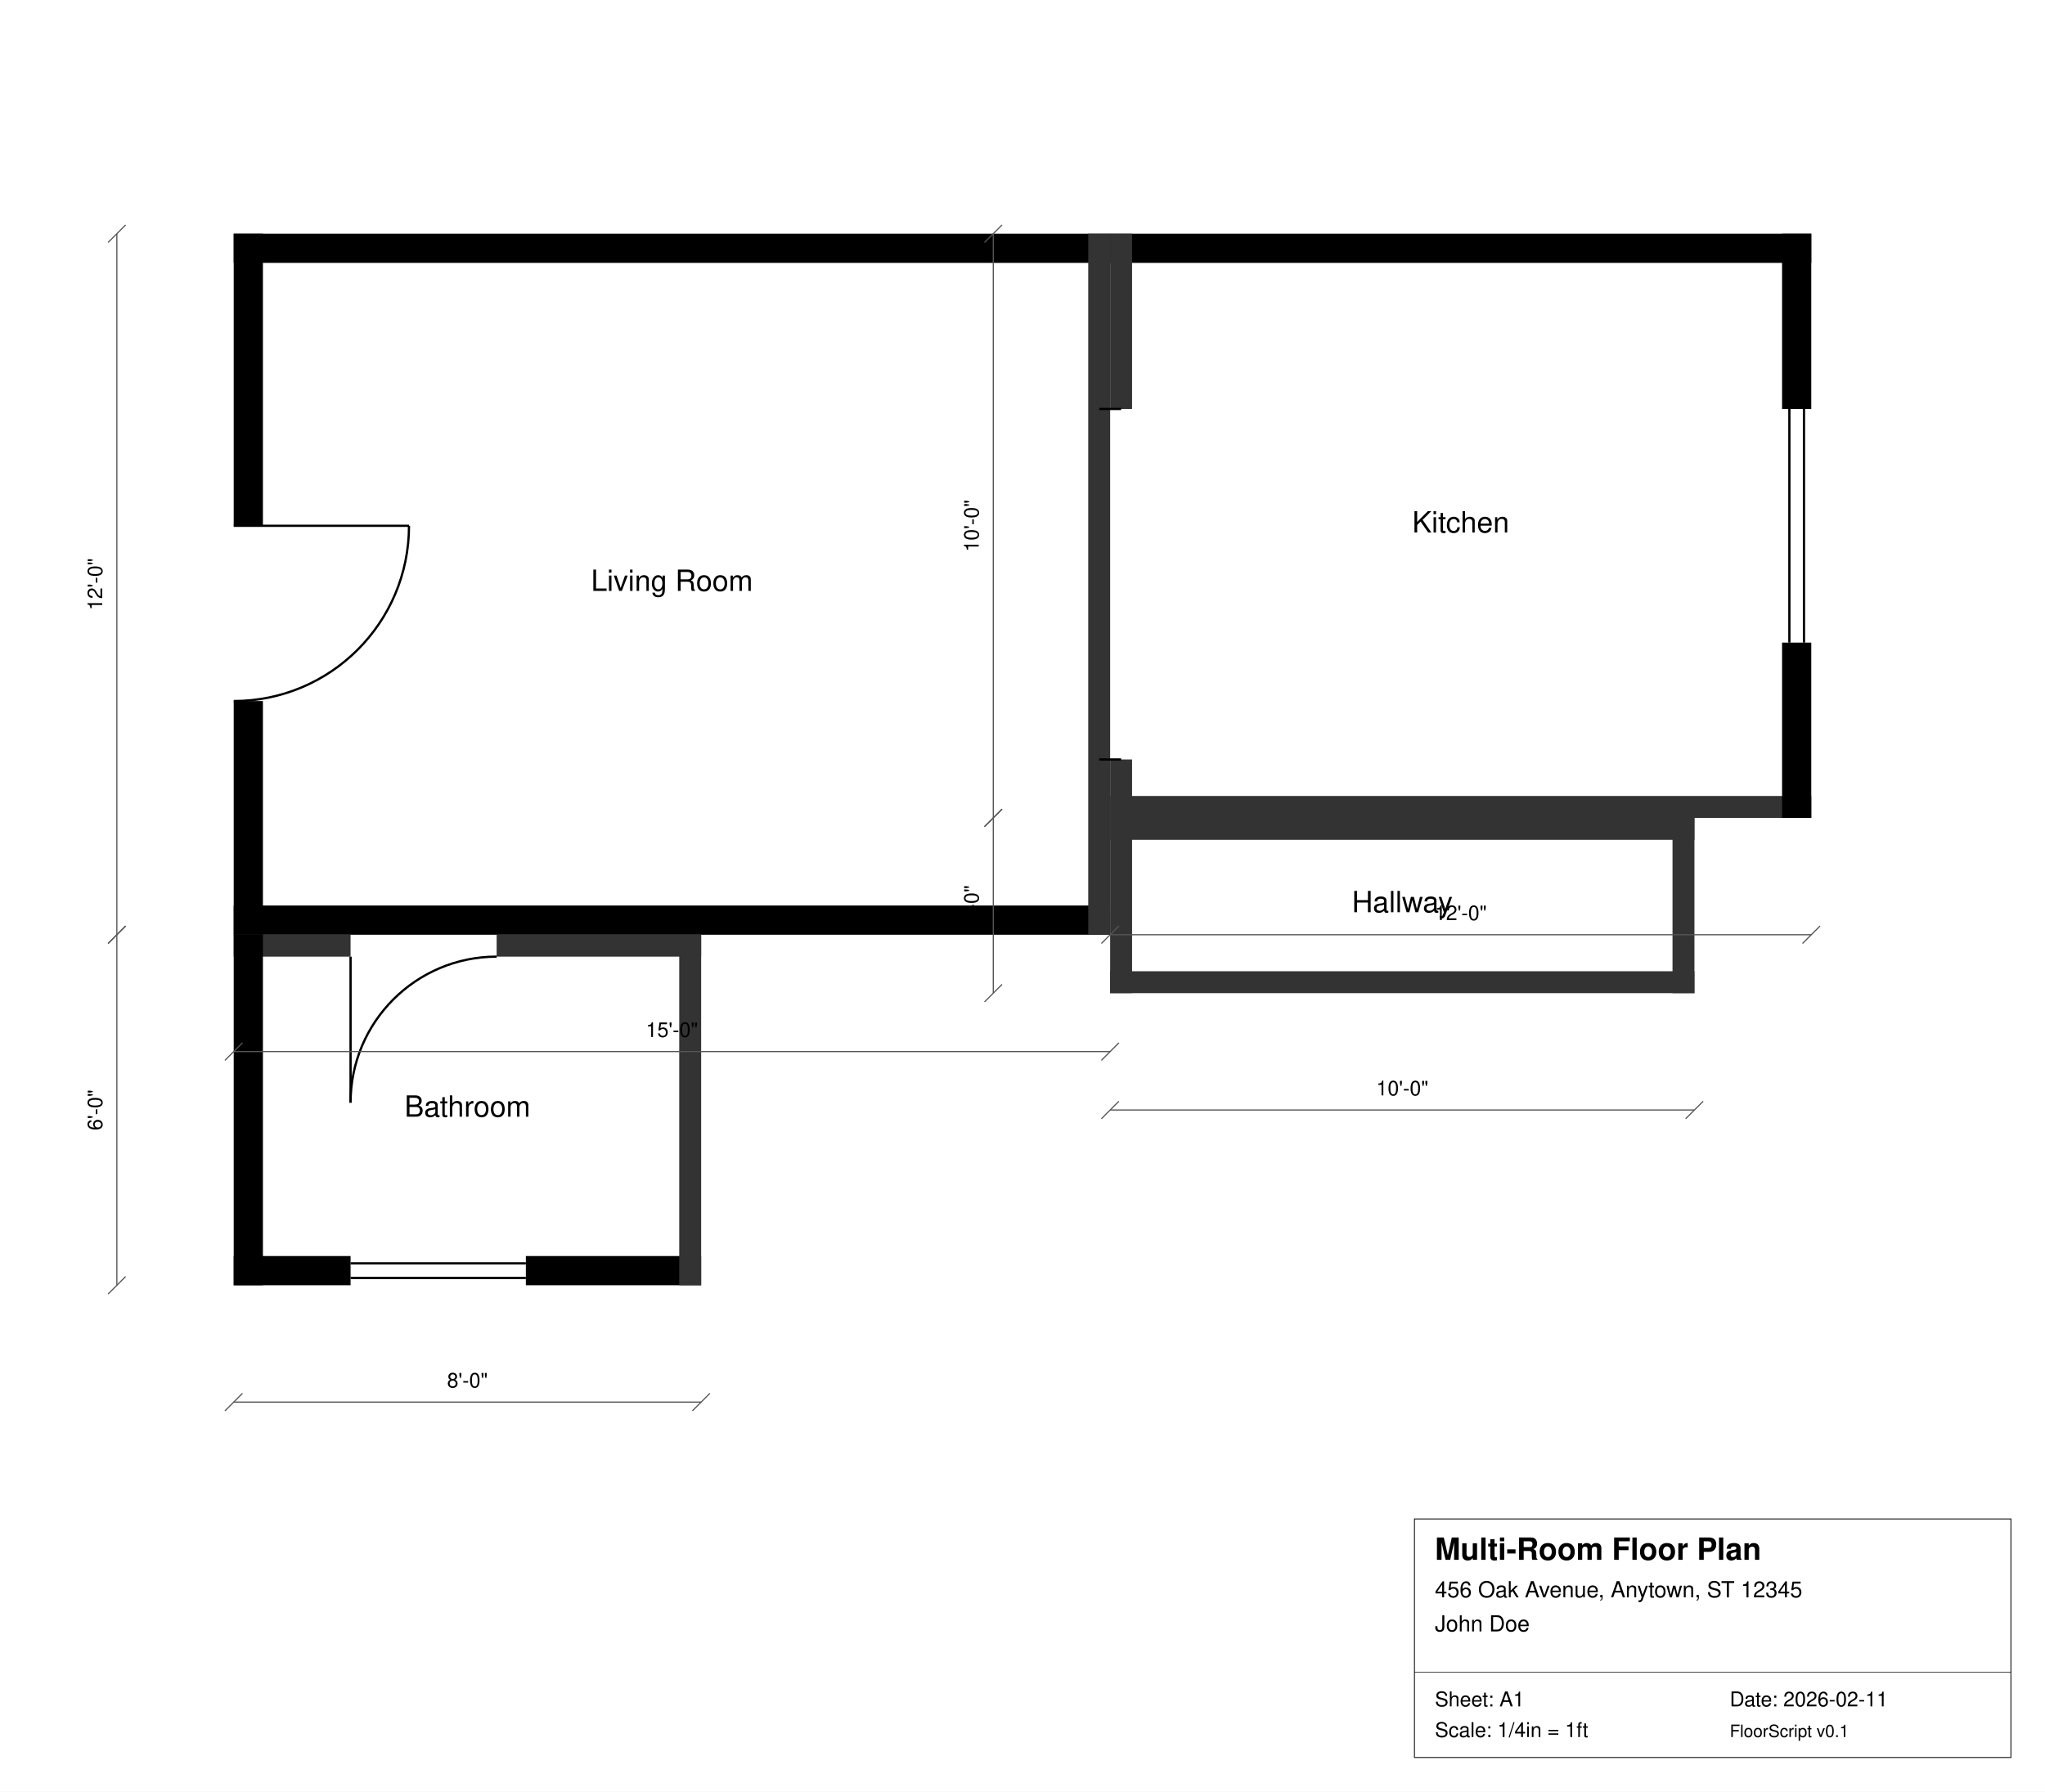
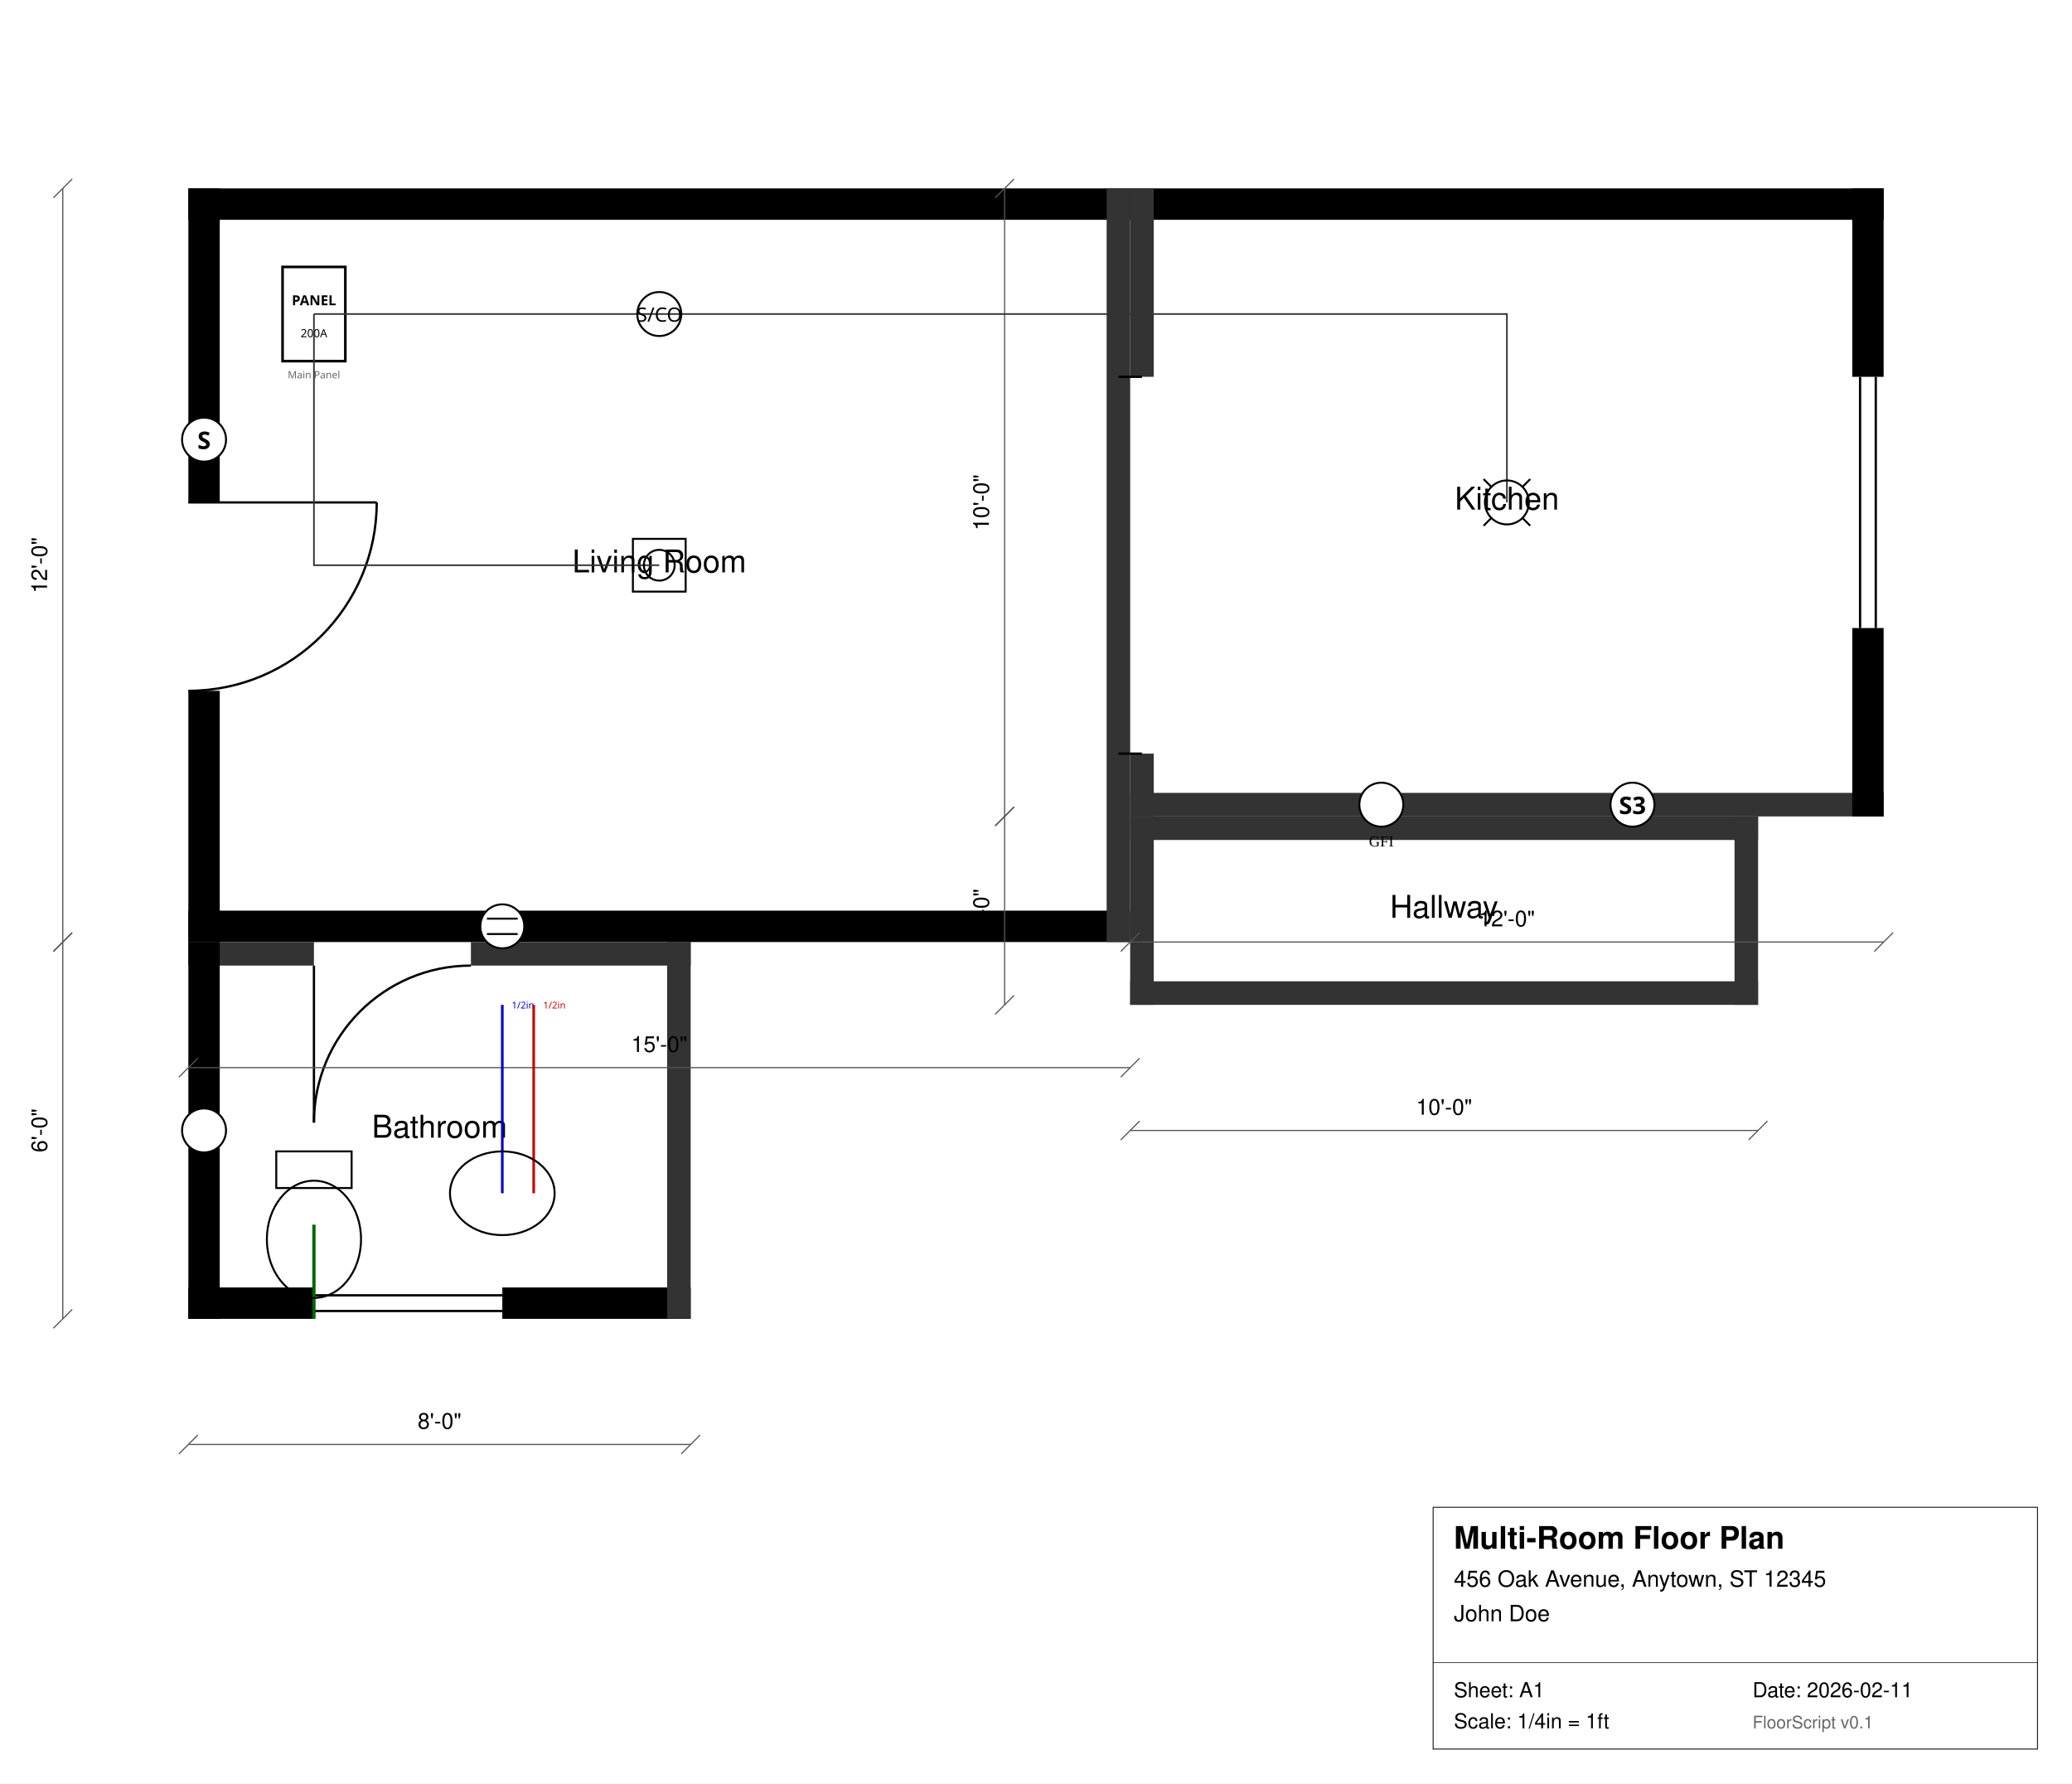
- <svg xmlns="http://www.w3.org/2000/svg" viewBox="0 0 1200 1051.43" width="1200" height="1051.43">
-   <style>
-   .wall-exterior { fill: #000; stroke: none; }
-   .wall-interior { fill: #333; stroke: none; }
-   .wall-load-bearing { fill: #333; stroke: none; }
-   .opening line, .opening path { stroke: #000; stroke-width: 0.35mm; fill: none; }
-   .dimension line { stroke: #555; stroke-width: 0.18mm; }
-   .label { font-family: 'Helvetica', 'Arial', sans-serif; fill: #000; }
-   .title-block .label { font-family: 'Helvetica', 'Arial', sans-serif; fill: #000; }
- </style>
-   <rect x="0" y="0" width="1200" height="1051.43" fill="white" />
+ <svg xmlns="http://www.w3.org/2000/svg" viewBox="0 0 1200 1032.73" width="1200" height="1032.73">
+   <rect x="0" y="0" width="1200" height="1032.73" fill="white" />
  <g class="layer-structural">
    <g class="room" id="room-living">
      <g class="walls">
-         <rect x="137.14" y="137.14" width="514.29" height="17.14" class="wall-exterior" />
-         <rect x="137.14" y="531.43" width="514.29" height="17.14" class="wall-exterior" />
-         <rect x="638.57" y="137.14" width="12.86" height="411.43" class="wall-interior" />
-         <g class="wall-exterior">
-           <rect x="137.14" y="411.43" width="17.14" height="137.14" />
-           <rect x="137.14" y="137.14" width="17.14" height="171.43" />
-         </g>
-       </g>
-     </g>
-     <g class="opening door">
-       <line x1="137.14" y1="308.57" x2="240" y2="308.57" />
-       <path d="M 240,308.57 A 102.86,102.86 0 0,1 137.14,411.43" fill="none" />
+         <rect x="109.09" y="109.09" width="545.45" height="18.18" stroke="none" fill="#000" />
+         <rect x="109.09" y="527.27" width="545.45" height="18.18" stroke="none" fill="#000" />
+         <rect x="640.91" y="109.09" width="13.64" height="436.36" stroke="none" fill="#333" />
+         <g fill="#000" stroke="none">
+           <rect x="109.09" y="400" width="18.18" height="145.45" />
+           <rect x="109.09" y="109.09" width="18.18" height="181.82" />
+         </g>
+       </g>
+     </g>
+     <g class="opening door" stroke="#000" stroke-width="0.35mm" fill="none">
+       <line x1="109.09" y1="290.91" x2="218.18" y2="290.91" />
+       <path d="M 218.18,290.91 A 109.09,109.09 0 0,1 109.09,400" />
    </g>
    <g class="room" id="room-kitchen">
      <g class="walls">
-         <rect x="651.43" y="137.14" width="411.43" height="17.14" class="wall-exterior" />
-         <rect x="651.43" y="467.14" width="411.43" height="12.86" class="wall-interior" />
-         <g class="wall-exterior">
-           <rect x="1045.71" y="377.14" width="17.14" height="102.86" />
-           <rect x="1045.71" y="137.14" width="17.14" height="102.86" />
-         </g>
-         <g class="wall-interior">
-           <rect x="651.43" y="445.71" width="12.86" height="34.29" />
-           <rect x="651.43" y="137.14" width="12.86" height="102.86" />
-         </g>
-       </g>
-     </g>
-     <g class="opening window">
-       <line x1="1050" y1="377.14" x2="1050" y2="240" />
-       <line x1="1058.57" y1="377.14" x2="1058.57" y2="240" />
-     </g>
-     <g class="opening cased-opening">
-       <line x1="645" y1="445.71" x2="657.86" y2="445.71" />
-       <line x1="645" y1="240" x2="657.86" y2="240" />
+         <rect x="654.55" y="109.09" width="436.36" height="18.18" stroke="none" fill="#000" />
+         <rect x="654.55" y="459.09" width="436.36" height="13.64" stroke="none" fill="#333" />
+         <g fill="#000" stroke="none">
+           <rect x="1072.73" y="363.64" width="18.18" height="109.09" />
+           <rect x="1072.73" y="109.09" width="18.18" height="109.09" />
+         </g>
+         <g fill="#333" stroke="none">
+           <rect x="654.55" y="436.36" width="13.64" height="36.36" />
+           <rect x="654.55" y="109.09" width="13.64" height="109.09" />
+         </g>
+       </g>
+     </g>
+     <g class="opening window" stroke="#000" stroke-width="0.35mm" fill="none">
+       <line x1="1077.27" y1="363.64" x2="1077.27" y2="218.18" />
+       <line x1="1086.36" y1="363.64" x2="1086.36" y2="218.18" />
+     </g>
+     <g class="opening cased-opening" stroke="#000" stroke-width="0.35mm" fill="none">
+       <line x1="647.73" y1="436.36" x2="661.36" y2="436.36" />
+       <line x1="647.73" y1="218.18" x2="661.36" y2="218.18" />
    </g>
    <g class="room" id="room-hallway">
      <g class="walls">
-         <rect x="651.43" y="480" width="342.86" height="12.86" class="wall-interior" />
-         <rect x="651.43" y="570" width="342.86" height="12.86" class="wall-interior" />
-         <rect x="981.43" y="480" width="12.86" height="102.86" class="wall-interior" />
-         <rect x="651.43" y="480" width="12.86" height="102.86" class="wall-interior" />
+         <rect x="654.55" y="472.73" width="363.64" height="13.64" stroke="none" fill="#333" />
+         <rect x="654.55" y="568.18" width="363.64" height="13.64" stroke="none" fill="#333" />
+         <rect x="1004.55" y="472.73" width="13.64" height="109.09" stroke="none" fill="#333" />
+         <rect x="654.55" y="472.73" width="13.64" height="109.09" stroke="none" fill="#333" />
      </g>
    </g>
    <g class="room" id="room-bathroom">
      <g class="walls">
-         <g class="wall-interior">
-           <rect x="137.14" y="548.57" width="68.57" height="12.86" />
-           <rect x="291.43" y="548.57" width="120" height="12.86" />
-         </g>
-         <g class="wall-exterior">
-           <rect x="137.14" y="737.14" width="68.57" height="17.14" />
-           <rect x="308.57" y="737.14" width="102.86" height="17.14" />
-         </g>
-         <rect x="398.57" y="548.57" width="12.86" height="205.71" class="wall-interior" />
-         <rect x="137.14" y="548.57" width="17.14" height="205.71" class="wall-exterior" />
-       </g>
-     </g>
-     <g class="opening door">
-       <line x1="205.71" y1="561.43" x2="205.71" y2="647.14" />
-       <path d="M 205.71,647.14 A 85.71,85.71 0 0,1 291.43,561.43" fill="none" />
-     </g>
-     <g class="opening window">
-       <line x1="205.71" y1="741.43" x2="308.57" y2="741.43" />
-       <line x1="205.71" y1="750" x2="308.57" y2="750" />
+         <g fill="#333" stroke="none">
+           <rect x="109.09" y="545.45" width="72.73" height="13.64" />
+           <rect x="272.73" y="545.45" width="127.27" height="13.64" />
+         </g>
+         <g fill="#000" stroke="none">
+           <rect x="109.09" y="745.45" width="72.73" height="18.18" />
+           <rect x="290.91" y="745.45" width="109.09" height="18.18" />
+         </g>
+         <rect x="386.36" y="545.45" width="13.64" height="218.18" stroke="none" fill="#333" />
+         <rect x="109.09" y="545.45" width="18.18" height="218.18" stroke="none" fill="#000" />
+       </g>
+     </g>
+     <g class="opening door" stroke="#000" stroke-width="0.35mm" fill="none">
+       <line x1="181.82" y1="559.09" x2="181.82" y2="650" />
+       <path d="M 181.82,650 A 90.91,90.91 0 0,1 272.73,559.09" />
+     </g>
+     <g class="opening window" stroke="#000" stroke-width="0.35mm" fill="none">
+       <line x1="181.82" y1="750" x2="290.91" y2="750" />
+       <line x1="181.82" y1="759.09" x2="290.91" y2="759.09" />
    </g>
  </g>
  <g class="layer-labels">
-     <text x="394.29" y="342.86" class="label" font-size="17.14" font-weight="500" text-anchor="middle" dominant-baseline="central">Living Room</text>
-     <text x="857.14" y="308.57" class="label" font-size="17.14" font-weight="500" text-anchor="middle" dominant-baseline="central">Kitchen</text>
-     <text x="822.86" y="531.43" class="label" font-size="17.14" font-weight="500" text-anchor="middle" dominant-baseline="central">Hallway</text>
-     <text x="274.29" y="651.43" class="label" font-size="17.14" font-weight="500" text-anchor="middle" dominant-baseline="central">Bathroom</text>
+     <text x="381.82" y="327.27" fill="#000" font-family="'Helvetica','Arial',sans-serif" font-size="18.18" font-weight="500" text-anchor="middle" dominant-baseline="central">Living Room</text>
+     <text x="872.73" y="290.91" fill="#000" font-family="'Helvetica','Arial',sans-serif" font-size="18.18" font-weight="500" text-anchor="middle" dominant-baseline="central">Kitchen</text>
+     <text x="836.36" y="527.27" fill="#000" font-family="'Helvetica','Arial',sans-serif" font-size="18.18" font-weight="500" text-anchor="middle" dominant-baseline="central">Hallway</text>
+     <text x="254.55" y="654.55" fill="#000" font-family="'Helvetica','Arial',sans-serif" font-size="18.18" font-weight="500" text-anchor="middle" dominant-baseline="central">Bathroom</text>
  </g>
  <g class="layer-dimensions">
-     <g class="dimension">
-       <line x1="137.14" y1="617.14" x2="651.43" y2="617.14" />
-       <line x1="132" y1="622.29" x2="142.29" y2="612" />
-       <line x1="646.29" y1="622.29" x2="656.57" y2="612" />
-       <text x="394.29" y="608.57" class="label" font-size="12" text-anchor="middle">15'-0"</text>
-     </g>
-     <g class="dimension">
-       <line x1="68.57" y1="548.57" x2="68.57" y2="137.14" />
-       <line x1="63.43" y1="553.71" x2="73.71" y2="543.43" />
-       <line x1="63.43" y1="142.29" x2="73.71" y2="132" />
-       <text x="60" y="342.86" class="label" font-size="12" text-anchor="middle" transform="rotate(-90, 60, 342.86)">12'-0"</text>
-     </g>
-     <g class="dimension">
-       <line x1="651.43" y1="548.57" x2="1062.86" y2="548.57" />
-       <line x1="646.29" y1="553.71" x2="656.57" y2="543.43" />
-       <line x1="1057.71" y1="553.71" x2="1068" y2="543.43" />
-       <text x="857.14" y="540" class="label" font-size="12" text-anchor="middle">12'-0"</text>
-     </g>
-     <g class="dimension">
-       <line x1="582.86" y1="480" x2="582.86" y2="137.14" />
-       <line x1="577.71" y1="485.14" x2="588" y2="474.86" />
-       <line x1="577.71" y1="142.29" x2="588" y2="132" />
-       <text x="574.29" y="308.57" class="label" font-size="12" text-anchor="middle" transform="rotate(-90, 574.29, 308.57)">10'-0"</text>
-     </g>
-     <g class="dimension">
-       <line x1="651.43" y1="651.43" x2="994.29" y2="651.43" />
-       <line x1="646.29" y1="656.57" x2="656.57" y2="646.29" />
-       <line x1="989.14" y1="656.57" x2="999.43" y2="646.29" />
-       <text x="822.86" y="642.86" class="label" font-size="12" text-anchor="middle">10'-0"</text>
-     </g>
-     <g class="dimension">
-       <line x1="582.86" y1="582.86" x2="582.86" y2="480" />
-       <line x1="577.71" y1="588" x2="588" y2="577.71" />
-       <line x1="577.71" y1="485.14" x2="588" y2="474.86" />
-       <text x="574.29" y="531.43" class="label" font-size="12" text-anchor="middle" transform="rotate(-90, 574.29, 531.43)">3'-0"</text>
-     </g>
-     <g class="dimension">
-       <line x1="137.14" y1="822.86" x2="411.43" y2="822.86" />
-       <line x1="132" y1="828" x2="142.29" y2="817.71" />
-       <line x1="406.29" y1="828" x2="416.57" y2="817.71" />
-       <text x="274.29" y="814.29" class="label" font-size="12" text-anchor="middle">8'-0"</text>
-     </g>
-     <g class="dimension">
-       <line x1="68.57" y1="754.29" x2="68.57" y2="548.57" />
-       <line x1="63.43" y1="759.43" x2="73.71" y2="749.14" />
-       <line x1="63.43" y1="553.71" x2="73.71" y2="543.43" />
-       <text x="60" y="651.43" class="label" font-size="12" text-anchor="middle" transform="rotate(-90, 60, 651.43)">6'-0"</text>
+     <g class="dimension" stroke="#555" stroke-width="0.18mm">
+       <line x1="109.09" y1="618.18" x2="654.55" y2="618.18" />
+       <line x1="103.64" y1="623.64" x2="114.55" y2="612.73" />
+       <line x1="649.09" y1="623.64" x2="660" y2="612.73" />
+       <text x="381.82" y="609.09" stroke="none" fill="#000" font-family="'Helvetica','Arial',sans-serif" font-size="12.73" text-anchor="middle">15'-0"</text>
+     </g>
+     <g class="dimension" stroke="#555" stroke-width="0.18mm">
+       <line x1="36.36" y1="545.45" x2="36.36" y2="109.09" />
+       <line x1="30.91" y1="550.91" x2="41.82" y2="540" />
+       <line x1="30.91" y1="114.55" x2="41.82" y2="103.64" />
+       <text x="27.27" y="327.27" stroke="none" fill="#000" font-family="'Helvetica','Arial',sans-serif" font-size="12.73" text-anchor="middle" transform="rotate(-90, 27.27, 327.27)">12'-0"</text>
+     </g>
+     <g class="dimension" stroke="#555" stroke-width="0.18mm">
+       <line x1="654.55" y1="545.45" x2="1090.91" y2="545.45" />
+       <line x1="649.09" y1="550.91" x2="660" y2="540" />
+       <line x1="1085.45" y1="550.91" x2="1096.36" y2="540" />
+       <text x="872.73" y="536.36" stroke="none" fill="#000" font-family="'Helvetica','Arial',sans-serif" font-size="12.73" text-anchor="middle">12'-0"</text>
+     </g>
+     <g class="dimension" stroke="#555" stroke-width="0.18mm">
+       <line x1="581.82" y1="472.73" x2="581.82" y2="109.09" />
+       <line x1="576.36" y1="478.18" x2="587.27" y2="467.27" />
+       <line x1="576.36" y1="114.55" x2="587.27" y2="103.64" />
+       <text x="572.73" y="290.91" stroke="none" fill="#000" font-family="'Helvetica','Arial',sans-serif" font-size="12.73" text-anchor="middle" transform="rotate(-90, 572.73, 290.91)">10'-0"</text>
+     </g>
+     <g class="dimension" stroke="#555" stroke-width="0.18mm">
+       <line x1="654.55" y1="654.55" x2="1018.18" y2="654.55" />
+       <line x1="649.09" y1="660" x2="660" y2="649.09" />
+       <line x1="1012.73" y1="660" x2="1023.64" y2="649.09" />
+       <text x="836.36" y="645.45" stroke="none" fill="#000" font-family="'Helvetica','Arial',sans-serif" font-size="12.73" text-anchor="middle">10'-0"</text>
+     </g>
+     <g class="dimension" stroke="#555" stroke-width="0.18mm">
+       <line x1="581.82" y1="581.82" x2="581.82" y2="472.73" />
+       <line x1="576.36" y1="587.27" x2="587.27" y2="576.36" />
+       <line x1="576.36" y1="478.18" x2="587.27" y2="467.27" />
+       <text x="572.73" y="527.27" stroke="none" fill="#000" font-family="'Helvetica','Arial',sans-serif" font-size="12.73" text-anchor="middle" transform="rotate(-90, 572.73, 527.27)">3'-0"</text>
+     </g>
+     <g class="dimension" stroke="#555" stroke-width="0.18mm">
+       <line x1="109.09" y1="836.36" x2="400" y2="836.36" />
+       <line x1="103.64" y1="841.82" x2="114.55" y2="830.91" />
+       <line x1="394.55" y1="841.82" x2="405.45" y2="830.91" />
+       <text x="254.55" y="827.27" stroke="none" fill="#000" font-family="'Helvetica','Arial',sans-serif" font-size="12.73" text-anchor="middle">8'-0"</text>
+     </g>
+     <g class="dimension" stroke="#555" stroke-width="0.18mm">
+       <line x1="36.36" y1="763.64" x2="36.36" y2="545.45" />
+       <line x1="30.91" y1="769.09" x2="41.82" y2="758.18" />
+       <line x1="30.91" y1="550.91" x2="41.82" y2="540" />
+       <text x="27.27" y="654.55" stroke="none" fill="#000" font-family="'Helvetica','Arial',sans-serif" font-size="12.73" text-anchor="middle" transform="rotate(-90, 27.27, 654.55)">6'-0"</text>
+     </g>
+   </g>
+   <g class="layer-electrical">
+     <g class="electrical">
+       <g class="electrical-panel">
+         <rect x="163.64" y="154.55" width="36.36" height="54.55" stroke="#000" stroke-width="0.4mm" fill="#fff" />
+         <text x="181.82" y="173.64" fill="#000" font-family="sans-serif" font-size="8" font-weight="bold" text-anchor="middle" dominant-baseline="central">PANEL</text>
+         <text x="181.82" y="192.73" fill="#000" font-family="sans-serif" font-size="6.55" text-anchor="middle" dominant-baseline="central">200A</text>
+         <text x="181.82" y="214.55" fill="#666" font-family="sans-serif" font-size="5.82" text-anchor="middle" dominant-baseline="hanging">Main Panel</text>
+       </g>
+       <polyline points="181.82,181.82 181.82,327.27 381.82,327.27" stroke="#333" stroke-width="0.25mm" fill="none" />
+       <polyline points="181.82,181.82 654.55,181.82 872.73,181.82 872.73,290.91" stroke="#333" stroke-width="0.25mm" fill="none" />
+       <g class="outlet outlet-duplex">
+         <circle cx="290.91" cy="536.36" r="12.73" stroke="#000" stroke-width="0.3mm" fill="#fff" />
+         <line x1="282" y1="531.91" x2="299.82" y2="531.91" stroke="#000" stroke-width="0.3mm" fill="none" />
+         <line x1="282" y1="540.82" x2="299.82" y2="540.82" stroke="#000" stroke-width="0.3mm" fill="none" />
+       </g>
+       <g class="outlet outlet-gfci">
+         <circle cx="800" cy="465.91" r="12.73" stroke="#000" stroke-width="0.3mm" fill="#fff" />
+         <text x="800" y="484.09" fill="#000" font-size="8.91" text-anchor="middle" dominant-baseline="hanging">GFI</text>
+       </g>
+       <g class="outlet outlet-gfci">
+         <circle cx="118.18" cy="654.55" r="12.73" stroke="#000" stroke-width="0.3mm" fill="#fff" />
+         <text x="118.18" y="672.73" fill="#000" font-size="8.91" text-anchor="middle" dominant-baseline="hanging">GFI</text>
+       </g>
+       <g class="switch switch-single">
+         <circle cx="118.18" cy="254.55" r="12.73" stroke="#000" stroke-width="0.3mm" fill="#fff" />
+         <text x="118.18" y="254.55" fill="#000" font-family="sans-serif" font-size="14" font-weight="bold" text-anchor="middle" dominant-baseline="central">S</text>
+       </g>
+       <g class="switch switch-three-way">
+         <circle cx="945.45" cy="465.91" r="12.73" stroke="#000" stroke-width="0.3mm" fill="#fff" />
+         <text x="945.45" y="465.91" fill="#000" font-family="sans-serif" font-size="14" font-weight="bold" text-anchor="middle" dominant-baseline="central">S3</text>
+       </g>
+       <g class="light-fixture light-recessed">
+         <rect x="366.55" y="312" width="30.55" height="30.55" stroke="#000" stroke-width="0.3mm" fill="none" />
+         <circle cx="381.82" cy="327.27" r="8.91" stroke="#000" stroke-width="0.3mm" fill="none" />
+       </g>
+       <g class="light-fixture light-surface">
+         <circle cx="872.73" cy="290.91" r="12.73" stroke="#000" stroke-width="0.3mm" fill="none" />
+         <line x1="859.23" y1="277.41" x2="863.73" y2="281.91" stroke="#000" stroke-width="0.3mm" fill="none" />
+         <line x1="886.23" y1="277.41" x2="881.73" y2="281.91" stroke="#000" stroke-width="0.3mm" fill="none" />
+         <line x1="859.23" y1="304.41" x2="863.73" y2="299.91" stroke="#000" stroke-width="0.3mm" fill="none" />
+         <line x1="886.23" y1="304.41" x2="881.73" y2="299.91" stroke="#000" stroke-width="0.3mm" fill="none" />
+       </g>
+       <g class="smoke-detector">
+         <circle cx="381.82" cy="181.82" r="12.73" stroke="#000" stroke-width="0.3mm" fill="none" />
+         <text x="381.82" y="181.82" fill="#000" font-family="sans-serif" font-size="11.45" text-anchor="middle" dominant-baseline="central">S/CO</text>
+       </g>
+     </g>
+   </g>
+   <g class="layer-plumbing">
+     <g class="plumbing">
+       <polyline points="290.91,690.91 290.91,581.82" stroke="#0000CC" stroke-width="0.4mm" fill="none" />
+       <text x="296.36" y="581.82" fill="#0000CC" font-family="sans-serif" font-size="5.45" text-anchor="start" dominant-baseline="central">1/2in</text>
+       <polyline points="309.09,690.91 309.09,581.82" stroke="#CC0000" stroke-width="0.4mm" fill="none" />
+       <text x="314.55" y="581.82" fill="#CC0000" font-family="sans-serif" font-size="5.45" text-anchor="start" dominant-baseline="central">1/2in</text>
+       <polyline points="181.82,709.09 181.82,763.64" stroke="#006600" stroke-width="0.5mm" fill="none" />
+       <g class="plumbing-fixture fixture-toilet">
+         <rect x="160" y="666.67" width="43.64" height="21.21" stroke="#000" stroke-width="0.3mm" fill="none" />
+         <ellipse cx="181.82" cy="717.58" rx="27.27" ry="33.94" stroke="#000" stroke-width="0.3mm" fill="none" />
+       </g>
+       <g class="plumbing-fixture fixture-bath-sink">
+         <ellipse cx="290.91" cy="690.91" rx="30.3" ry="24.24" stroke="#000" stroke-width="0.3mm" fill="none" />
+       </g>
    </g>
  </g>
  <g class="layer-title-block">
-     <g class="title-block">
-       <rect x="830" y="891.43" width="350" height="140" fill="white" stroke="#000" stroke-width="0.5" />
-       <line x1="830" y1="981.43" x2="1180" y2="981.43" stroke="#000" stroke-width="0.35" />
-       <text x="842" y="915.43" class="label" font-size="18" font-weight="bold">Multi-Room Floor Plan</text>
-       <text x="842" y="937.43" class="label" font-size="13">456 Oak Avenue, Anytown, ST 12345</text>
-       <text x="842" y="957.43" class="label" font-size="13">John Doe</text>
-       <text x="842" y="1001.43" class="label" font-size="12">Sheet: A1</text>
-       <text x="1015" y="1001.43" class="label" font-size="12">Date: 2026-02-11</text>
-       <text x="842" y="1019.43" class="label" font-size="12">Scale: 1/4in = 1ft</text>
-       <text x="1015" y="1019.43" class="label" font-size="10" fill="#666">FloorScript v0.1</text>
+     <g class="title-block" font-family="'Helvetica','Arial',sans-serif" fill="#000">
+       <rect x="830" y="872.73" width="350" height="140" stroke="#000" stroke-width="0.50" fill="white" />
+       <line x1="830" y1="962.73" x2="1180" y2="962.73" stroke="#000" stroke-width="0.35" />
+       <text x="842" y="896.73" font-size="18" font-weight="bold">Multi-Room Floor Plan</text>
+       <text x="842" y="918.73" font-size="13">456 Oak Avenue, Anytown, ST 12345</text>
+       <text x="842" y="938.73" font-size="13">John Doe</text>
+       <text x="842" y="982.73" font-size="12">Sheet: A1</text>
+       <text x="1015" y="982.73" font-size="12">Date: 2026-02-11</text>
+       <text x="842" y="1000.73" font-size="12">Scale: 1/4in = 1ft</text>
+       <text x="1015" y="1000.73" fill="#666" font-size="10">FloorScript v0.1</text>
    </g>
  </g>
</svg>
